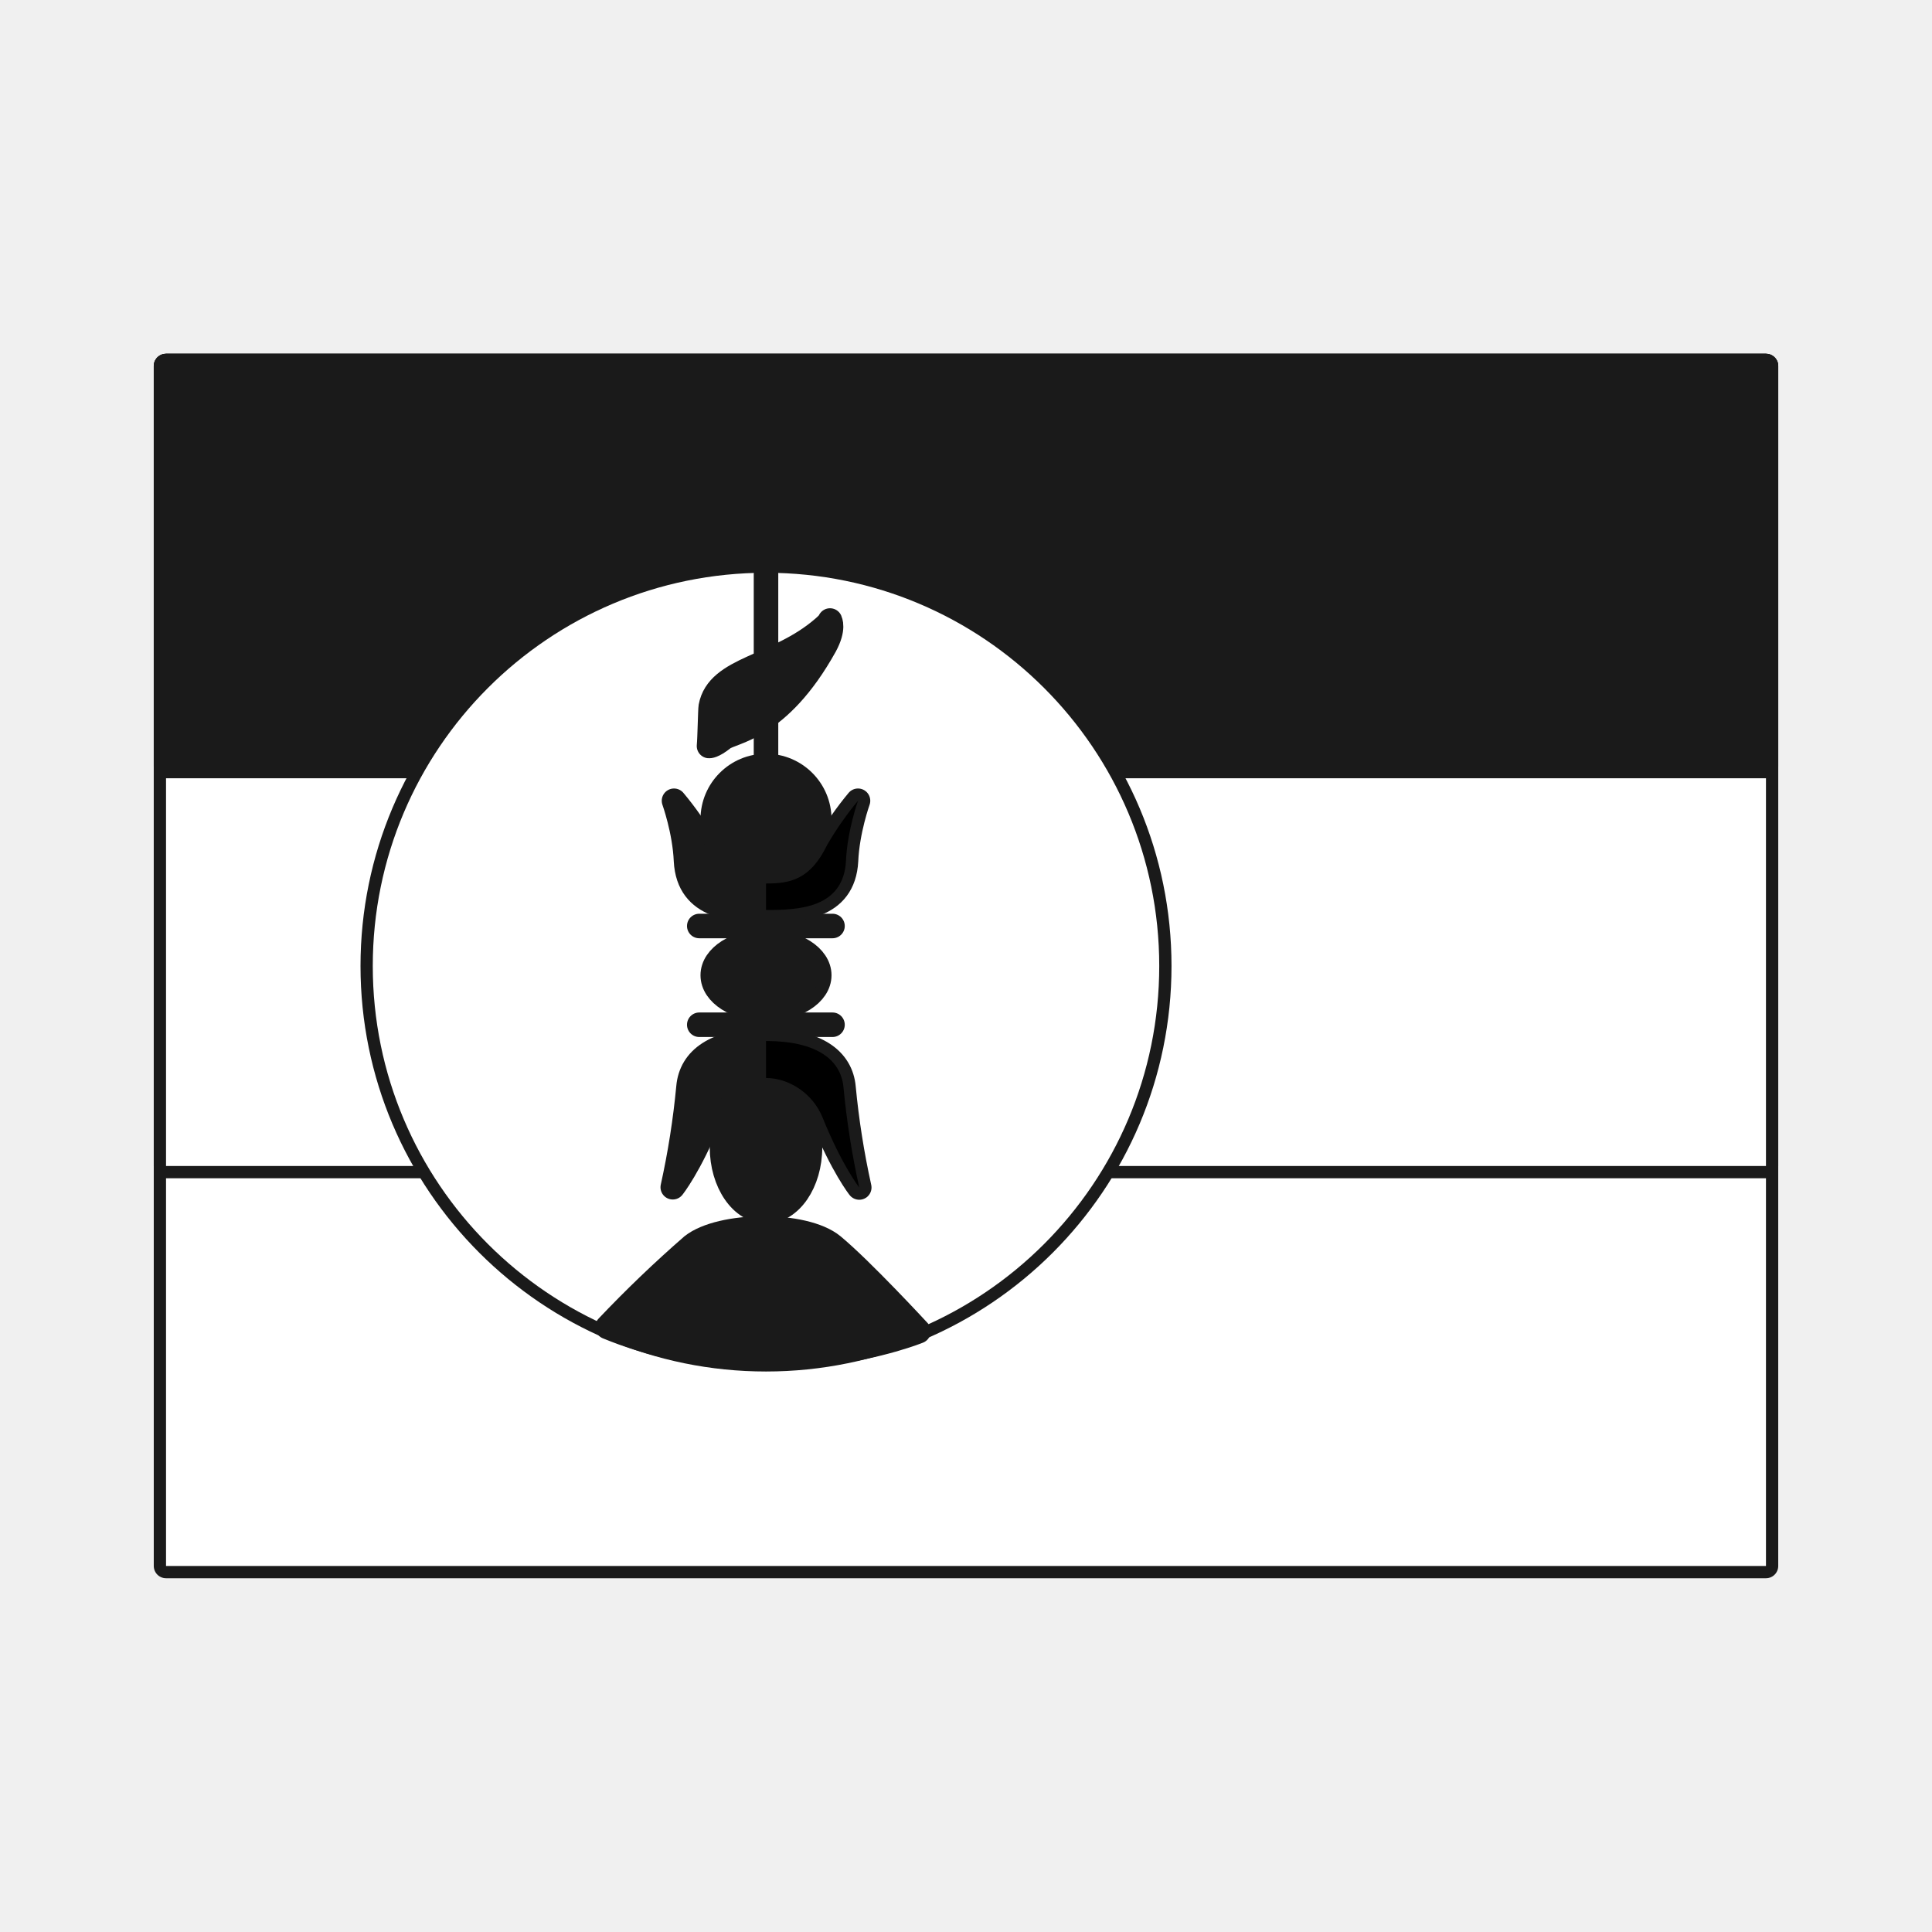
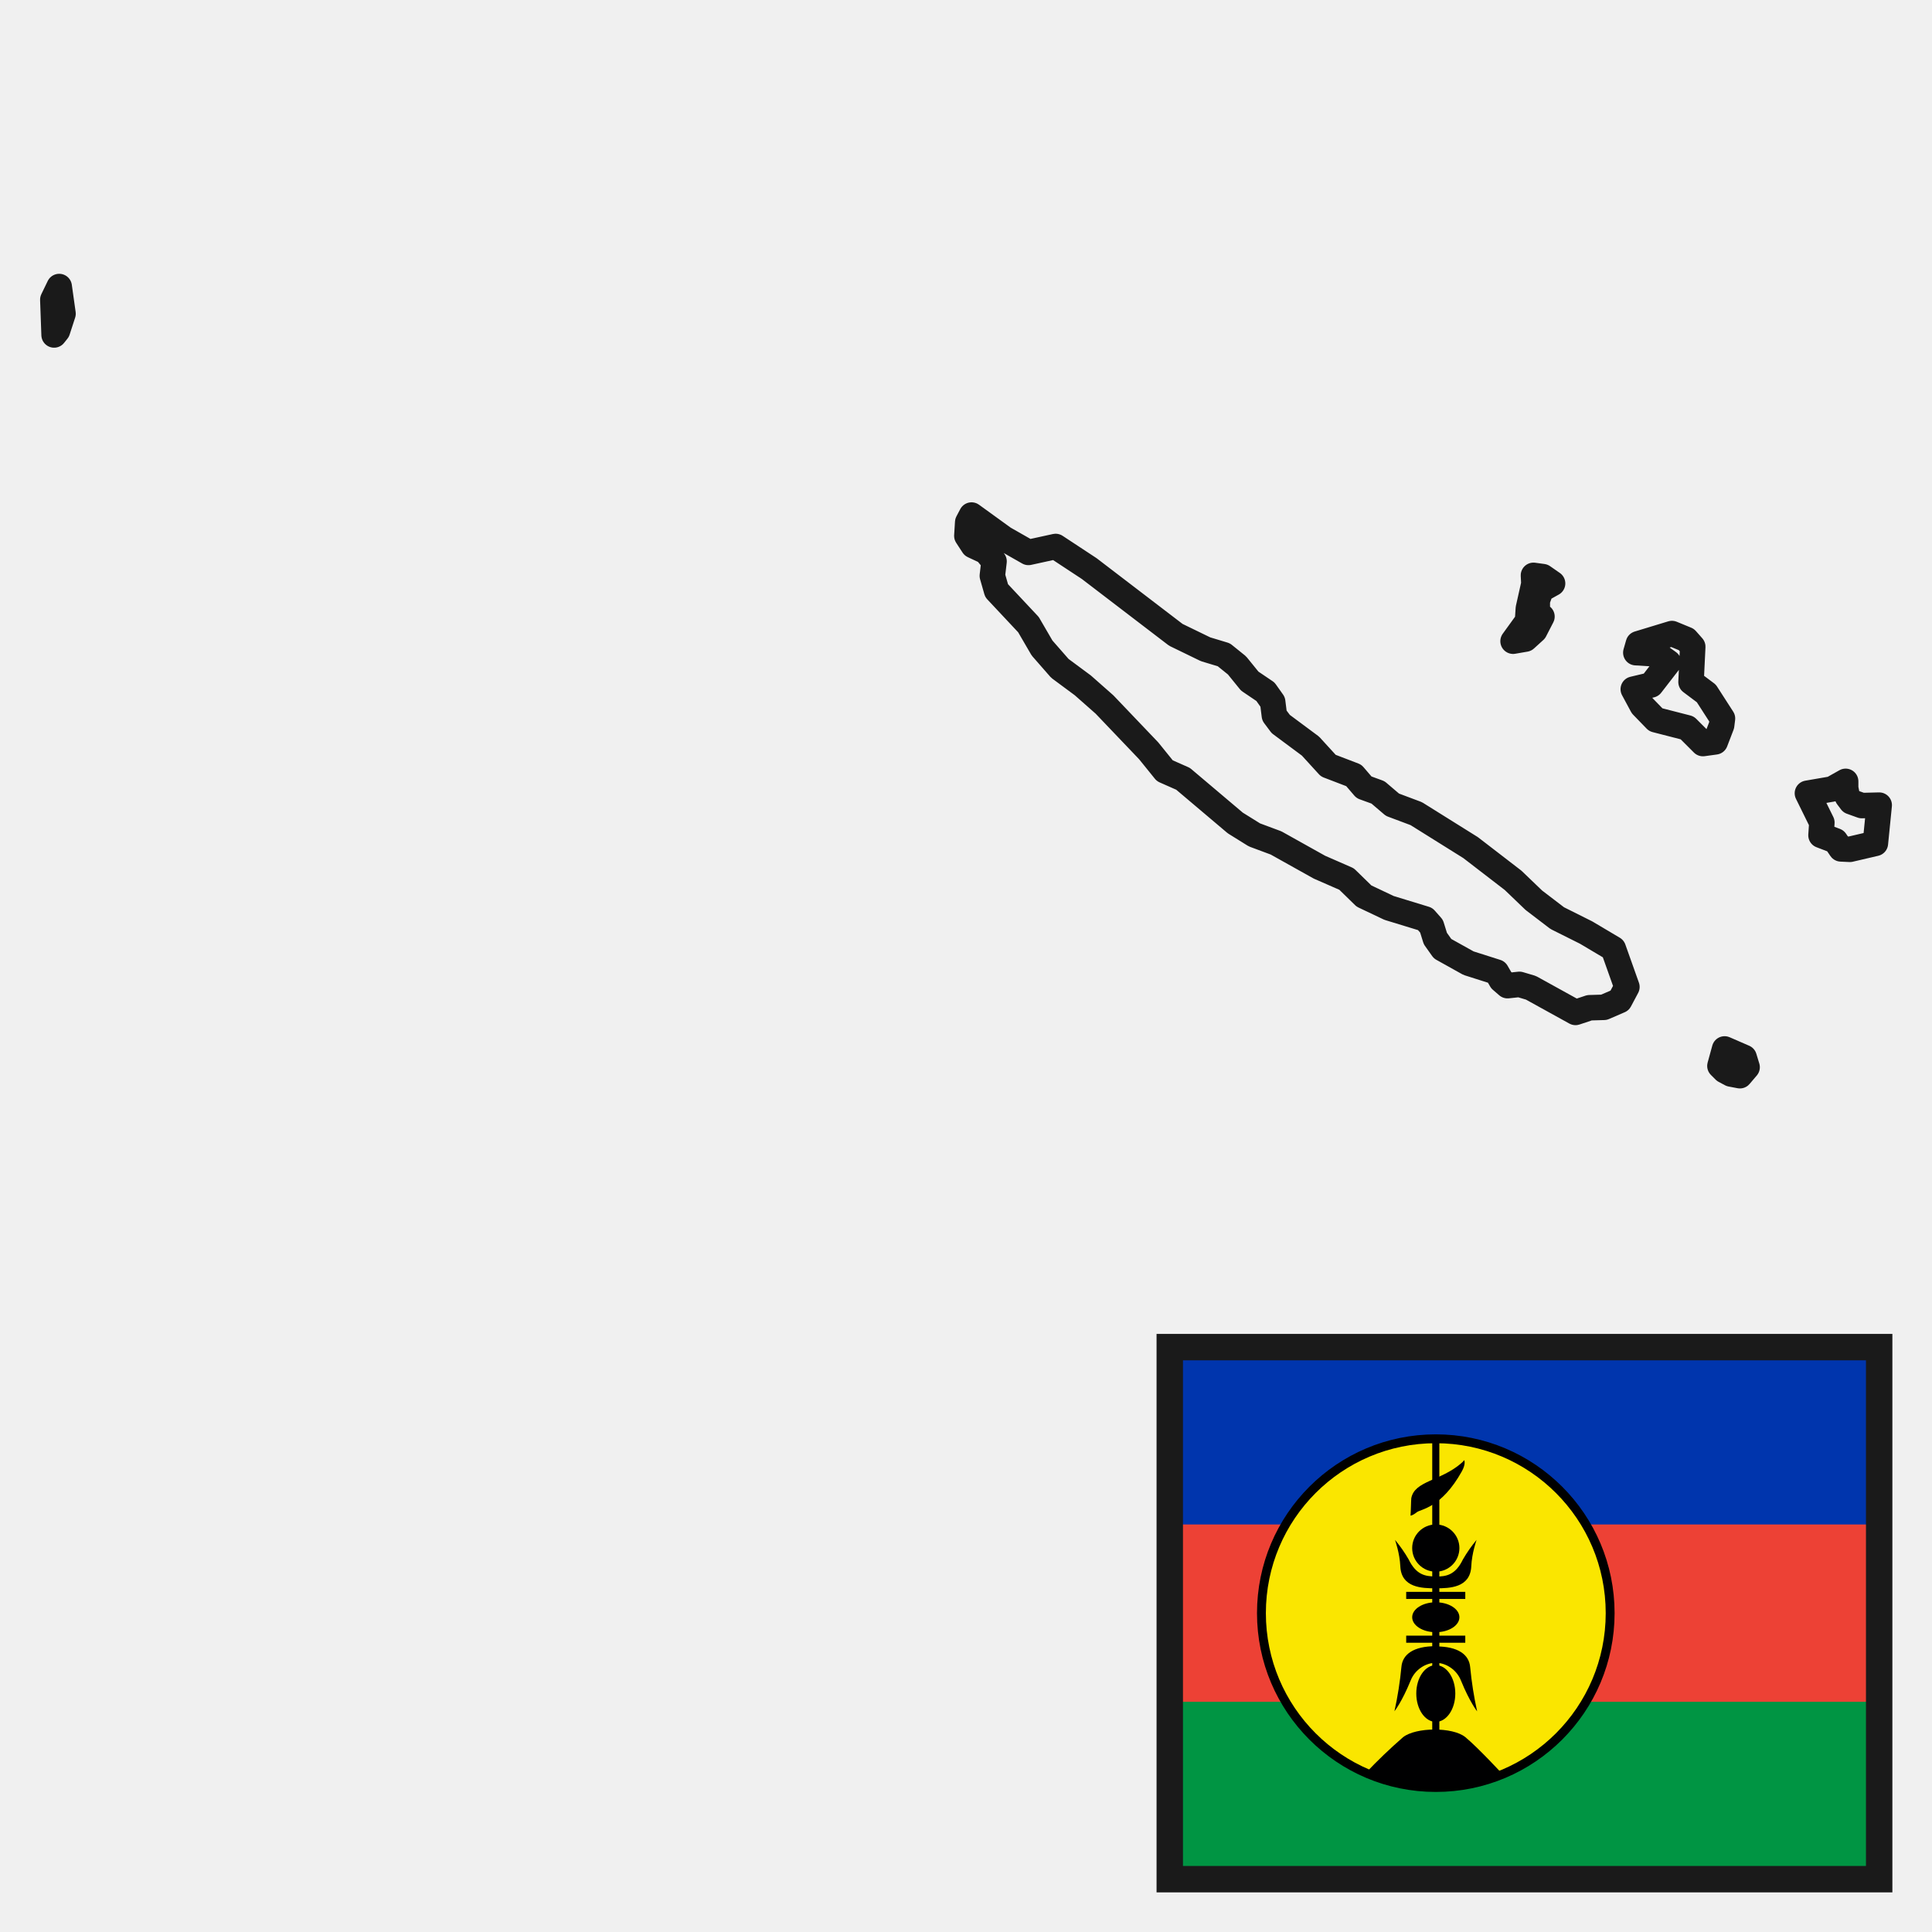
- <svg xmlns="http://www.w3.org/2000/svg" viewBox="0 0 512 512" data-copyright="© 2026 Sensory App House">
-   <g data-fit="1" transform="translate(44.00 97.00) scale(0.6625)">
-     <path fill="#FFFFFF" d="M0 0h640v480H0z" stroke="#1a1a1a" stroke-width="9.81" stroke-linejoin="round" stroke-linecap="round" paint-order="stroke fill" />
-     <path fill="#FFFFFF" d="M0 0h640v320H0z" stroke="#1a1a1a" stroke-width="9.81" stroke-linejoin="round" stroke-linecap="round" paint-order="stroke fill" />
-     <path fill="#1a1a1a" d="M0 0h640v160H0z" stroke="#1a1a1a" stroke-width="9.81" stroke-linejoin="round" stroke-linecap="round" paint-order="stroke fill" />
-     <circle cx="240" cy="240" r="157.3" fill="#FFFFFF" stroke="#1a1a1a" stroke-width="9.81" stroke-linejoin="round" stroke-linecap="round" paint-order="stroke fill" />
-     <path stroke="#1a1a1a" stroke-width="9.81" d="M213.3 263.5h53.3M213.3 224h53.3M240 83.2V352" stroke-linejoin="round" stroke-linecap="round" paint-order="stroke fill" />
-     <path fill="#1a1a1a" d="M176.6 384.4c64.2 26.3 124.4 1.7 124.4 1.7s-22.7-24.6-34.3-34.2c-11.4-9.4-44.8-9-56.2 0a489 489 0 0 0-33.9 32.5" stroke="#1a1a1a" stroke-width="9.81" stroke-linejoin="round" stroke-linecap="round" paint-order="stroke fill" />
-     <ellipse cx="240" cy="312.5" fill="#1a1a1a" rx="17.6" ry="25.6" stroke="#1a1a1a" stroke-width="9.81" stroke-linejoin="round" stroke-linecap="round" paint-order="stroke fill" />
-     <ellipse cx="240" cy="243.7" fill="#1a1a1a" rx="21.3" ry="13.5" stroke="#1a1a1a" stroke-width="9.81" stroke-linejoin="round" stroke-linecap="round" paint-order="stroke fill" />
-     <circle cx="240" cy="181.3" r="21.3" fill="#1a1a1a" stroke="#1a1a1a" stroke-width="9.81" stroke-linejoin="round" stroke-linecap="round" paint-order="stroke fill" />
-     <path fill="#1a1a1a" d="M265.6 101.9s1.8 3-2 10c-18.6 33.5-37.3 34.2-40.8 37.1-4 3.2-5.6 3-5.6 3 .3-2.9.5-14.6.7-15.7 2.9-15.7 26.5-15.5 45-31.5 2.9-2.5 2.7-3 2.7-3zm-62.4 72s4.3 12 4.8 24c1 19.2 19.4 19.7 32 19.7v-10.7c-9.5 0-17.7-1.4-24.5-15.4a123 123 0 0 0-12.3-17.6m-.5 154.6s6.7-8.3 14.6-27.7c4-10.1 13.8-16 22.7-16v-15c-20.3 0-30 7.5-31 18.6a329 329 0 0 1-6.3 40.1" stroke="#1a1a1a" stroke-width="9.81" stroke-linejoin="round" stroke-linecap="round" paint-order="stroke fill" />
-     <path d="M276.8 173.9s-4.3 12-4.8 24c-1 19.2-19.4 19.7-32 19.7V207c9.5 0 17.7-1.4 24.5-15.5q5.4-9.3 12.3-17.6m.5 154.7s-6.7-8.4-14.6-27.8c-4-10.1-13.8-16-22.7-16V270c20.3 0 30 7.5 31 18.6a329 329 0 0 0 6.3 40" stroke="#1a1a1a" stroke-width="9.81" stroke-linejoin="round" stroke-linecap="round" paint-order="stroke fill" />
+ <svg xmlns="http://www.w3.org/2000/svg" viewBox="0 0 512 512">
+   <g transform="translate(-32.15 -107.65) scale(1.1256)">
+     <path d="M 264.9 222.4 L 270.7 225.7 L 277.1 224.3 L 285.0 229.5 L 305.4 245.1 L 312.4 248.5 L 316.7 249.8 L 319.8 252.3 L 322.8 256.0 L 326.5 258.5 L 328.2 260.9 L 328.6 264.1 L 330.1 266.1 L 337.1 271.3 L 341.3 275.9 L 347.3 278.2 L 349.7 281.0 L 353.0 282.2 L 356.4 285.1 L 362.0 287.2 L 374.8 295.2 L 384.8 302.9 L 389.7 307.6 L 395.2 311.8 L 402.0 315.2 L 408.4 319.0 L 411.6 328.0 L 409.9 331.2 L 406.2 332.8 L 402.8 332.9 L 399.5 334.0 L 389.0 328.2 L 386.3 327.4 L 383.5 327.7 L 382.0 326.4 L 380.9 324.5 L 374.3 322.4 L 368.2 319.0 L 366.5 316.6 L 365.6 313.7 L 364.1 312.0 L 355.6 309.4 L 349.7 306.6 L 345.6 302.6 L 339.2 299.8 L 329.0 294.1 L 323.9 292.2 L 319.4 289.4 L 307.1 279.0 L 302.8 277.1 L 299.0 272.4 L 288.6 261.5 L 283.5 257.0 L 278.1 253.0 L 273.9 248.2 L 270.7 242.7 L 263.2 234.7 L 262.2 231.2 L 262.6 227.8 L 260.7 225.5 L 257.7 224.1 L 256.2 221.8 L 256.4 218.6 L 257.3 216.9 L 264.9 222.4 Z M 432.4 270.3 L 429.5 270.7 L 425.8 267.0 L 418.4 265.1 L 415.2 261.8 L 413.1 257.9 L 417.3 256.9 L 421.4 251.6 L 418.6 249.6 L 413.7 249.3 L 414.3 247.2 L 422.2 244.8 L 425.6 246.2 L 427.1 247.9 L 426.7 256.2 L 430.3 258.9 L 434.1 264.8 L 433.9 266.4 L 432.4 270.3 Z M 464.4 284.4 L 466.9 285.3 L 471.0 285.2 L 470.1 294.2 L 464.1 295.6 L 462.0 295.5 L 460.7 293.6 L 457.3 292.3 L 457.5 289.3 L 454.1 282.4 L 459.9 281.4 L 463.1 279.6 L 463.1 281.2 L 463.5 283.2 L 464.4 284.4 Z M 387.7 246.1 L 384.8 246.6 L 388.2 241.9 L 388.4 238.9 L 389.7 233.1 L 389.6 231.1 L 391.8 231.4 L 394.1 233.0 L 391.4 234.5 L 390.5 237.0 L 390.5 240.1 L 391.6 240.8 L 389.9 244.1 L 387.7 246.1 Z M 439.9 346.9 L 438.2 348.9 L 436.1 348.5 L 434.6 347.7 L 433.5 346.6 L 434.6 342.6 L 439.2 344.6 L 439.9 346.9 Z M 42.1 173.5 L 41.3 174.5 L 41.0 166.2 L 42.5 163.1 L 43.4 169.5 L 42.1 173.5 Z" fill="none" stroke="#1a1a1a" stroke-width="6" stroke-linejoin="round" fill-rule="evenodd" />
  </g>
+   <rect x="310" y="357" width="188" height="141" fill="#ffffff" />
+   <g transform="translate(310 357) scale(0.29375)">
+     <path fill="#009543" d="M0 0h640v480H0z" />
+     <path fill="#ed4135" d="M0 0h640v320H0z" />
+     <path fill="#0035ad" d="M0 0h640v160H0z" />
+     <circle cx="240" cy="240" r="157.3" fill="#fae600" stroke="#000" stroke-width="8" />
+     <path stroke="#000" stroke-width="6.4" d="M213.3 263.5h53.3M213.3 224h53.3M240 83.2V352" />
+     <path fill="#000001" d="M176.6 384.4c64.2 26.3 124.4 1.7 124.4 1.7s-22.7-24.6-34.3-34.2c-11.4-9.4-44.8-9-56.2 0a489 489 0 0 0-33.9 32.5" />
+     <ellipse cx="240" cy="312.5" fill="#000001" rx="17.6" ry="25.6" />
+     <ellipse cx="240" cy="243.7" fill="#000001" rx="21.3" ry="13.5" />
+     <circle cx="240" cy="181.3" r="21.3" fill="#000001" />
+     <path fill="#000001" d="M265.6 101.9s1.8 3-2 10c-18.6 33.5-37.3 34.2-40.8 37.1-4 3.2-5.6 3-5.6 3 .3-2.9.5-14.6.7-15.7 2.9-15.7 26.5-15.5 45-31.5 2.9-2.5 2.7-3 2.7-3zm-62.4 72s4.3 12 4.8 24c1 19.2 19.4 19.7 32 19.7v-10.7c-9.5 0-17.7-1.4-24.5-15.4a123 123 0 0 0-12.3-17.6m-.5 154.6s6.7-8.3 14.6-27.7c4-10.1 13.8-16 22.7-16v-15c-20.3 0-30 7.5-31 18.6a329 329 0 0 1-6.3 40.1" />
+     <path d="M276.8 173.9s-4.3 12-4.8 24c-1 19.2-19.4 19.7-32 19.7V207c9.5 0 17.7-1.4 24.5-15.5q5.4-9.3 12.3-17.6m.5 154.7s-6.7-8.4-14.6-27.8c-4-10.1-13.8-16-22.7-16V270c20.3 0 30 7.5 31 18.6a329 329 0 0 0 6.3 40" />
+     <rect x="1" y="1" width="638" height="478" fill="none" stroke="#000000" stroke-width="2" />
+   </g>
+   <rect x="310" y="357" width="188" height="141" fill="none" stroke="#1a1a1a" stroke-width="7" />
</svg>
